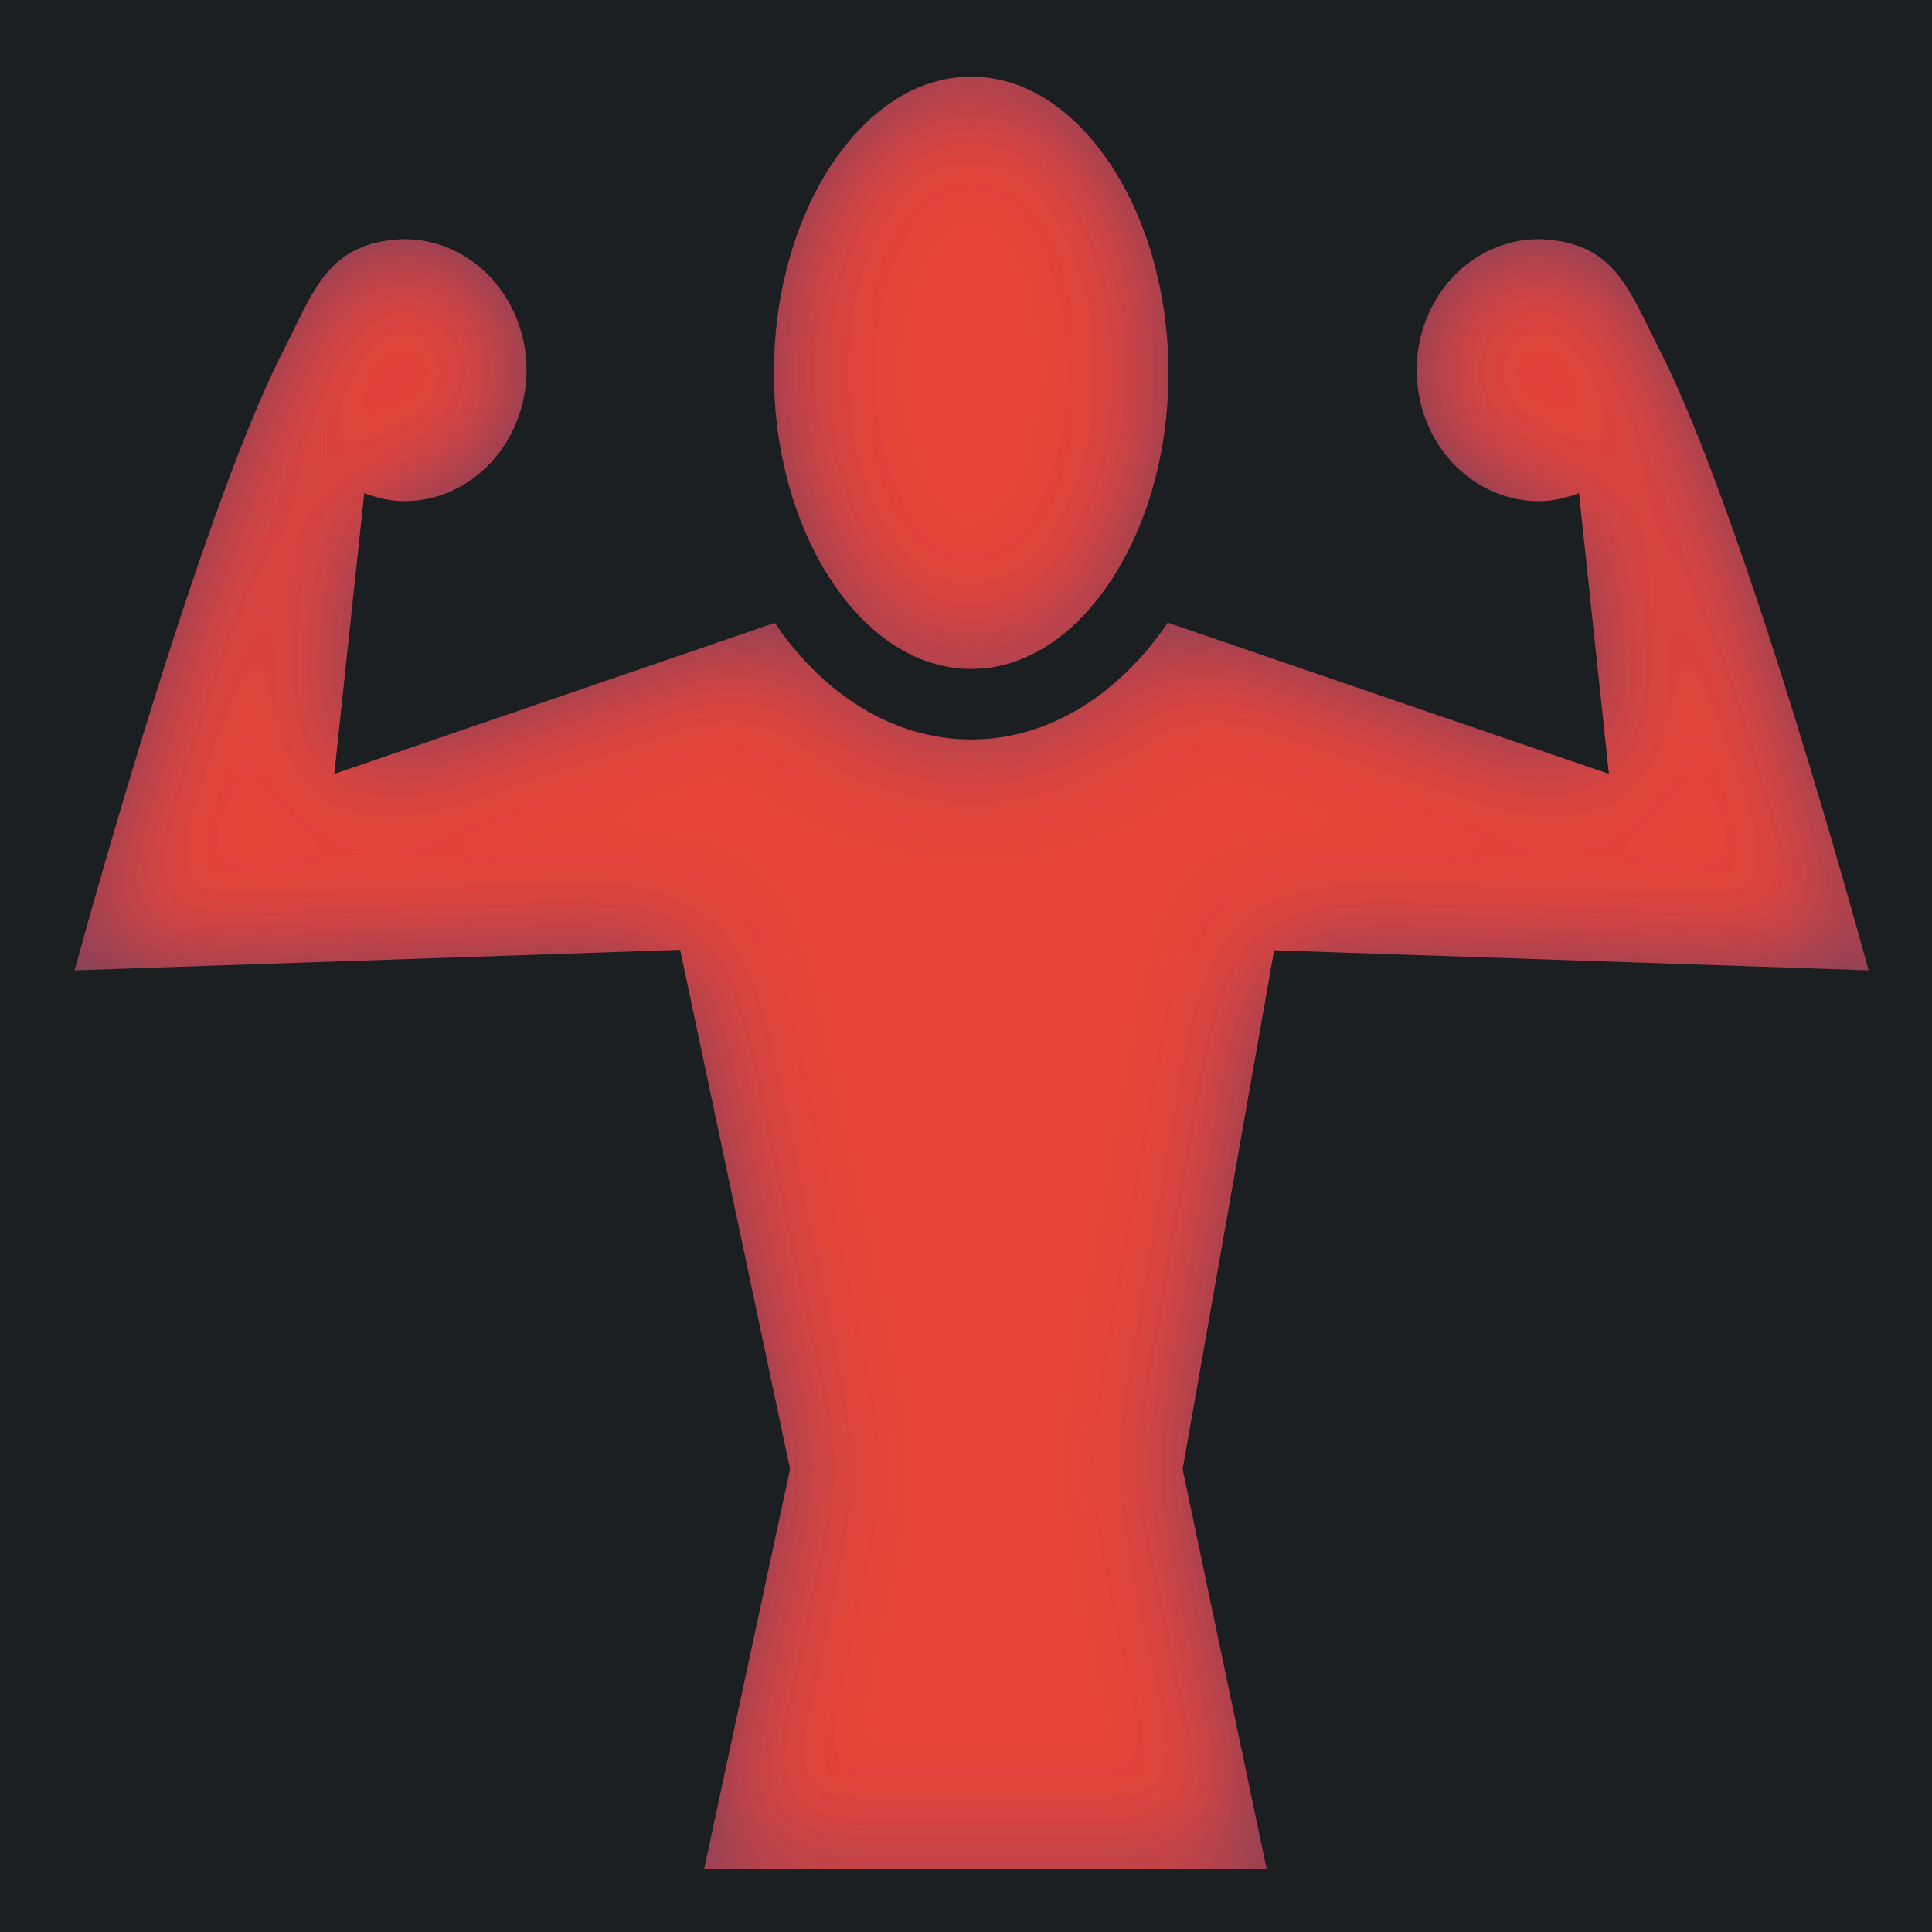
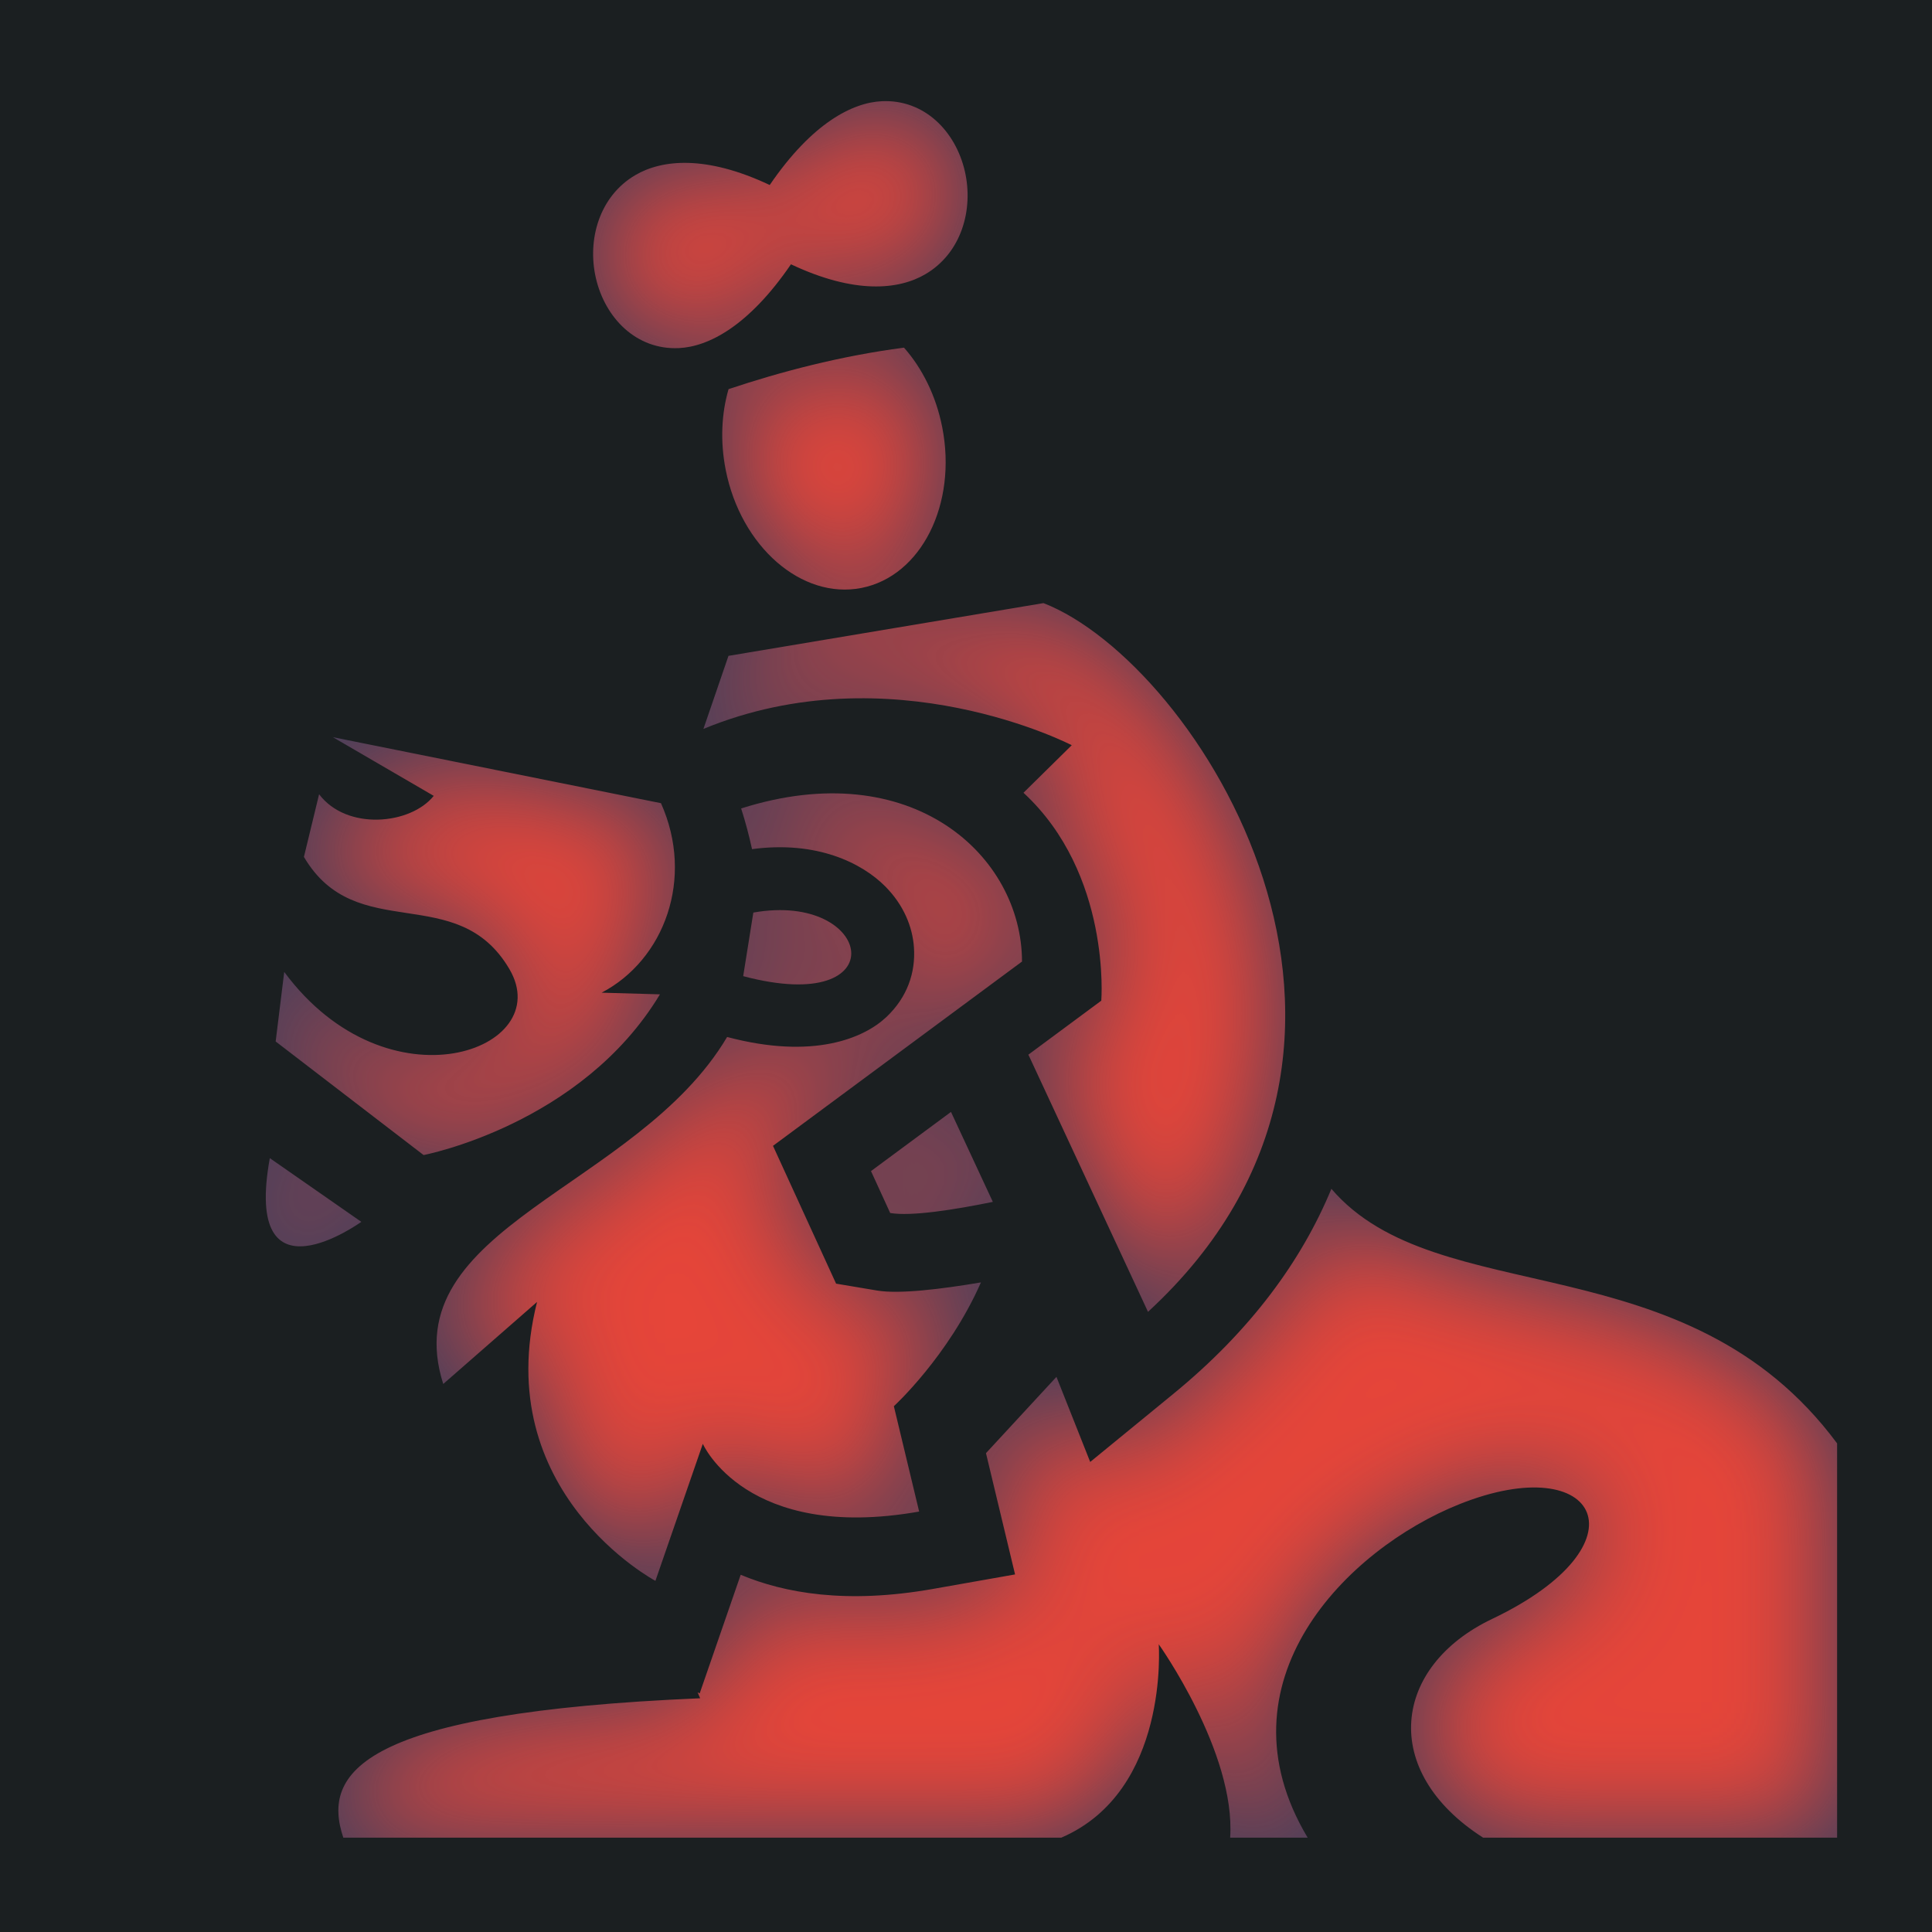
- <svg xmlns="http://www.w3.org/2000/svg" viewBox="0 0 512 512" style="height: 512px; width: 512px;">
-   <defs>
-     <filter id="shadow-1" height="300%" width="300%" x="-100%" y="-100%">
-       <feFlood flood-color="rgba(58, 63, 94, 1)" result="flood" />
-       <feComposite in="flood" in2="SourceGraphic" operator="out" result="composite" />
-       <feGaussianBlur in="composite" stdDeviation="15" result="blur" />
-       <feOffset dx="0" dy="0" result="offset" />
-       <feComposite in2="SourceGraphic" in="offset" operator="atop" />
+ <svg xmlns="http://www.w3.org/2000/svg" style="height: 512px; width: 512px;" viewBox="0 0 512 512" version="1.1" id="svg2">
+   <defs id="defs2">
+     <filter style="color-interpolation-filters:sRGB;" id="filter3" x="-0.086" y="-0.078" width="1.173" height="1.156">
+       <feFlood result="flood" in="SourceGraphic" flood-opacity="1" flood-color="rgb(58,63,94)" id="feFlood2" />
+       <feGaussianBlur result="blur" in="SourceGraphic" stdDeviation="15" id="feGaussianBlur2" />
+       <feOffset result="offset" in="blur" dx="0" dy="0" id="feOffset2" />
+       <feComposite result="comp1" operator="out" in="flood" in2="offset" id="feComposite2" />
+       <feComposite result="comp2" operator="atop" in="comp1" in2="SourceGraphic" id="feComposite3" />
    </filter>
  </defs>
-   <path d="M0 0h512v512H0z" fill="#1b1f21" fill-opacity="1" />
-   <g class="" transform="translate(0,0)" style="">
-     <path d="M257.375 20.313c-13.418 0-26.07 7.685-35.938 21.75-9.868 14.064-16.343 34.268-16.343 56.75 0 22.48 6.475 42.654 16.344 56.718 9.868 14.066 22.52 21.75 35.937 21.75 13.418 0 26.038-7.684 35.906-21.75 9.87-14.063 16.376-34.236 16.376-56.718 0-22.48-6.506-42.685-16.375-56.75-9.867-14.064-22.487-21.75-35.905-21.75zm-150.25 43.062c-20.305.574-23.996 13.892-31.78 29.03-23.298 45.304-55.564 164.75-55.564 164.75l160.47-5.436 29.125 137.593-22.78 106.03h149.093l-22.282-106 24.25-137.5 157.53 5.313c.002 0-32.264-119.447-55.56-164.75-7.787-15.14-11.477-28.457-31.782-29.03-17.898 0-32.406 15.552-32.406 34.718 0 19.166 14.508 34.72 32.406 34.72 3.728 0 7.258-.884 10.594-2.126l7.937 74.406L309.437 165c-.285.42-.552.867-.843 1.28-12.436 17.724-30.604 29.69-51.22 29.69-20.614 0-38.782-11.966-51.218-29.69-.277-.395-.54-.816-.812-1.218l-116.75 40.032 7.937-74.406c3.337 1.242 6.867 2.125 10.595 2.125 17.898 0 32.406-15.553 32.406-34.72 0-19.165-14.507-34.718-32.405-34.718z" fill="#e64539" fill-opacity="1" filter="url(#shadow-1)" />
+   <path d="M0 0h512v512H0z" fill="#000" fill-opacity="1" id="path1" style="fill:#1b1f21" />
+   <g class="" style="fill:#e64539;filter:url(#filter3)" transform="translate(0,0)" id="g2">
+     <path d="M90.983 487c-5.85-17.34 4.81-33.15 94.56-36.94l-.67-1.58.55.29 10.87-31.44c11.56 4.84 27.94 7.82 50.91 3.76l21.8-3.85-7.71-32.14 18.68-20.22 8.94 22.55 22.06-18.06c20.64-16.9 34.03-35.4 41.86-54.32 28.05 32.76 94 13.53 134.02 67.46V487h-93.81c-27.6-17.66-23.96-45.42 2.39-57.97 41.49-19.78 28.38-45.2-8.66-30.41-29.88 11.92-64.92 47.14-40.23 88.38h-20.54c1.51-22.59-18.93-51.26-18.93-51.26s2.89 38.91-25.82 51.26zm108.31-261.97c17.09-2.29 29.11 3.61 35.36 9.93 4.86 4.92 7.17 10.68 7.55 16.08.47 6.67-1.74 13.23-7.32 18.5-5.89 5.55-19.28 11.35-42.19 5.27-23.87 40.3-88.46 50.34-75.23 91.96l24.86-21.74c-12.71 50.47 31.37 73.91 31.37 73.91l12.56-36.31s11.43 26.05 57.33 17.95l-6.7-27.92s14.45-13.22 23.08-32.81c-10.67 1.81-21.69 3.13-27.49 2.16l-10.9-1.83-16.72-36.52 65.99-48.84c-.03-28.02-29.15-54.96-74.43-40.57 1.19 3.74 2.14 7.33 2.88 10.78zm73.23 54.47c.09.16.17.32.24.49l31.47 67.66c77.62-71.45 12.96-172.01-27.7-187.82l-83.48 13.98-6.64 19.36c49.75-20.52 97.61 4.32 97.61 4.32l-12.79 12.6c23.29 21.53 20.62 55.1 20.62 55.1zm-201.02 27.42 24.25 16.88s-31.43 22.74-24.25-16.88zm180.52-12.25-21.2 15.68 5.09 11.11c5.64.94 17.09-.88 27.2-2.95zm-76.86-81.82-86.95-17.49 26.73 15.55c-6.11 7.64-23.04 9.3-30.38-.43l-4.02 16.61c13.86 23.6 40.62 6.15 54.46 29.74 12.58 21.41-32.22 37.83-59.68.74L73.053 276l39.2 30.1s41.79-7.96 62.64-42.59l-15.46-.44c16.62-8.69 24.66-30.28 15.73-50.22zm24.48 28.99-2.69 16.85c40.84 10.86 34.59-22.5 2.69-16.85zm39.93-149.71c4.83 5.47 8.48 12.73 10.12 21.05 4.03 20.41-5.56 39.51-21.39 42.63-15.84 3.12-31.96-10.9-35.99-31.31-1.48-7.55-1.11-14.92.76-21.37l.08-.03c13.5-4.51 29.51-8.77 46.42-10.97zm-35.59-43.1c-16.93-8-28.57-6.74-35.59-2.64-9.55 5.58-12.82 17.08-10.49 27.26 2.45 10.67 10.76 19.12 22 18.6 7.78-.36 18.48-5.77 29.71-22.21 16.94 8 28.58 6.74 35.6 2.64 9.55-5.58 12.82-17.08 10.49-27.26-2.45-10.67-10.76-19.12-22-18.6-7.78.36-18.49 5.77-29.72 22.21zm-8.7 13.61c-4.04-1.79-7.59-2.87-10.71-3.32-3.44-.5-6.13-.24-8.09.9-3.36 1.97-3.78 6.27-2.96 9.85.62 2.73 1.94 5.48 4.53 6.08 1.88.44 4.04-.42 6.62-2.2 3.32-2.29 6.85-5.97 10.61-11.31zm23.03-6.21c4.05 1.79 7.6 2.87 10.72 3.32 3.44.5 6.13.24 8.09-.9 3.36-1.97 3.78-6.26 2.96-9.84-.63-2.74-1.95-5.49-4.53-6.09-1.89-.44-4.05.42-6.62 2.2-3.32 2.29-6.85 5.97-10.62 11.31z" fill="#fff" fill-opacity="1" id="path2" style="fill:#e64539" />
  </g>
</svg>
